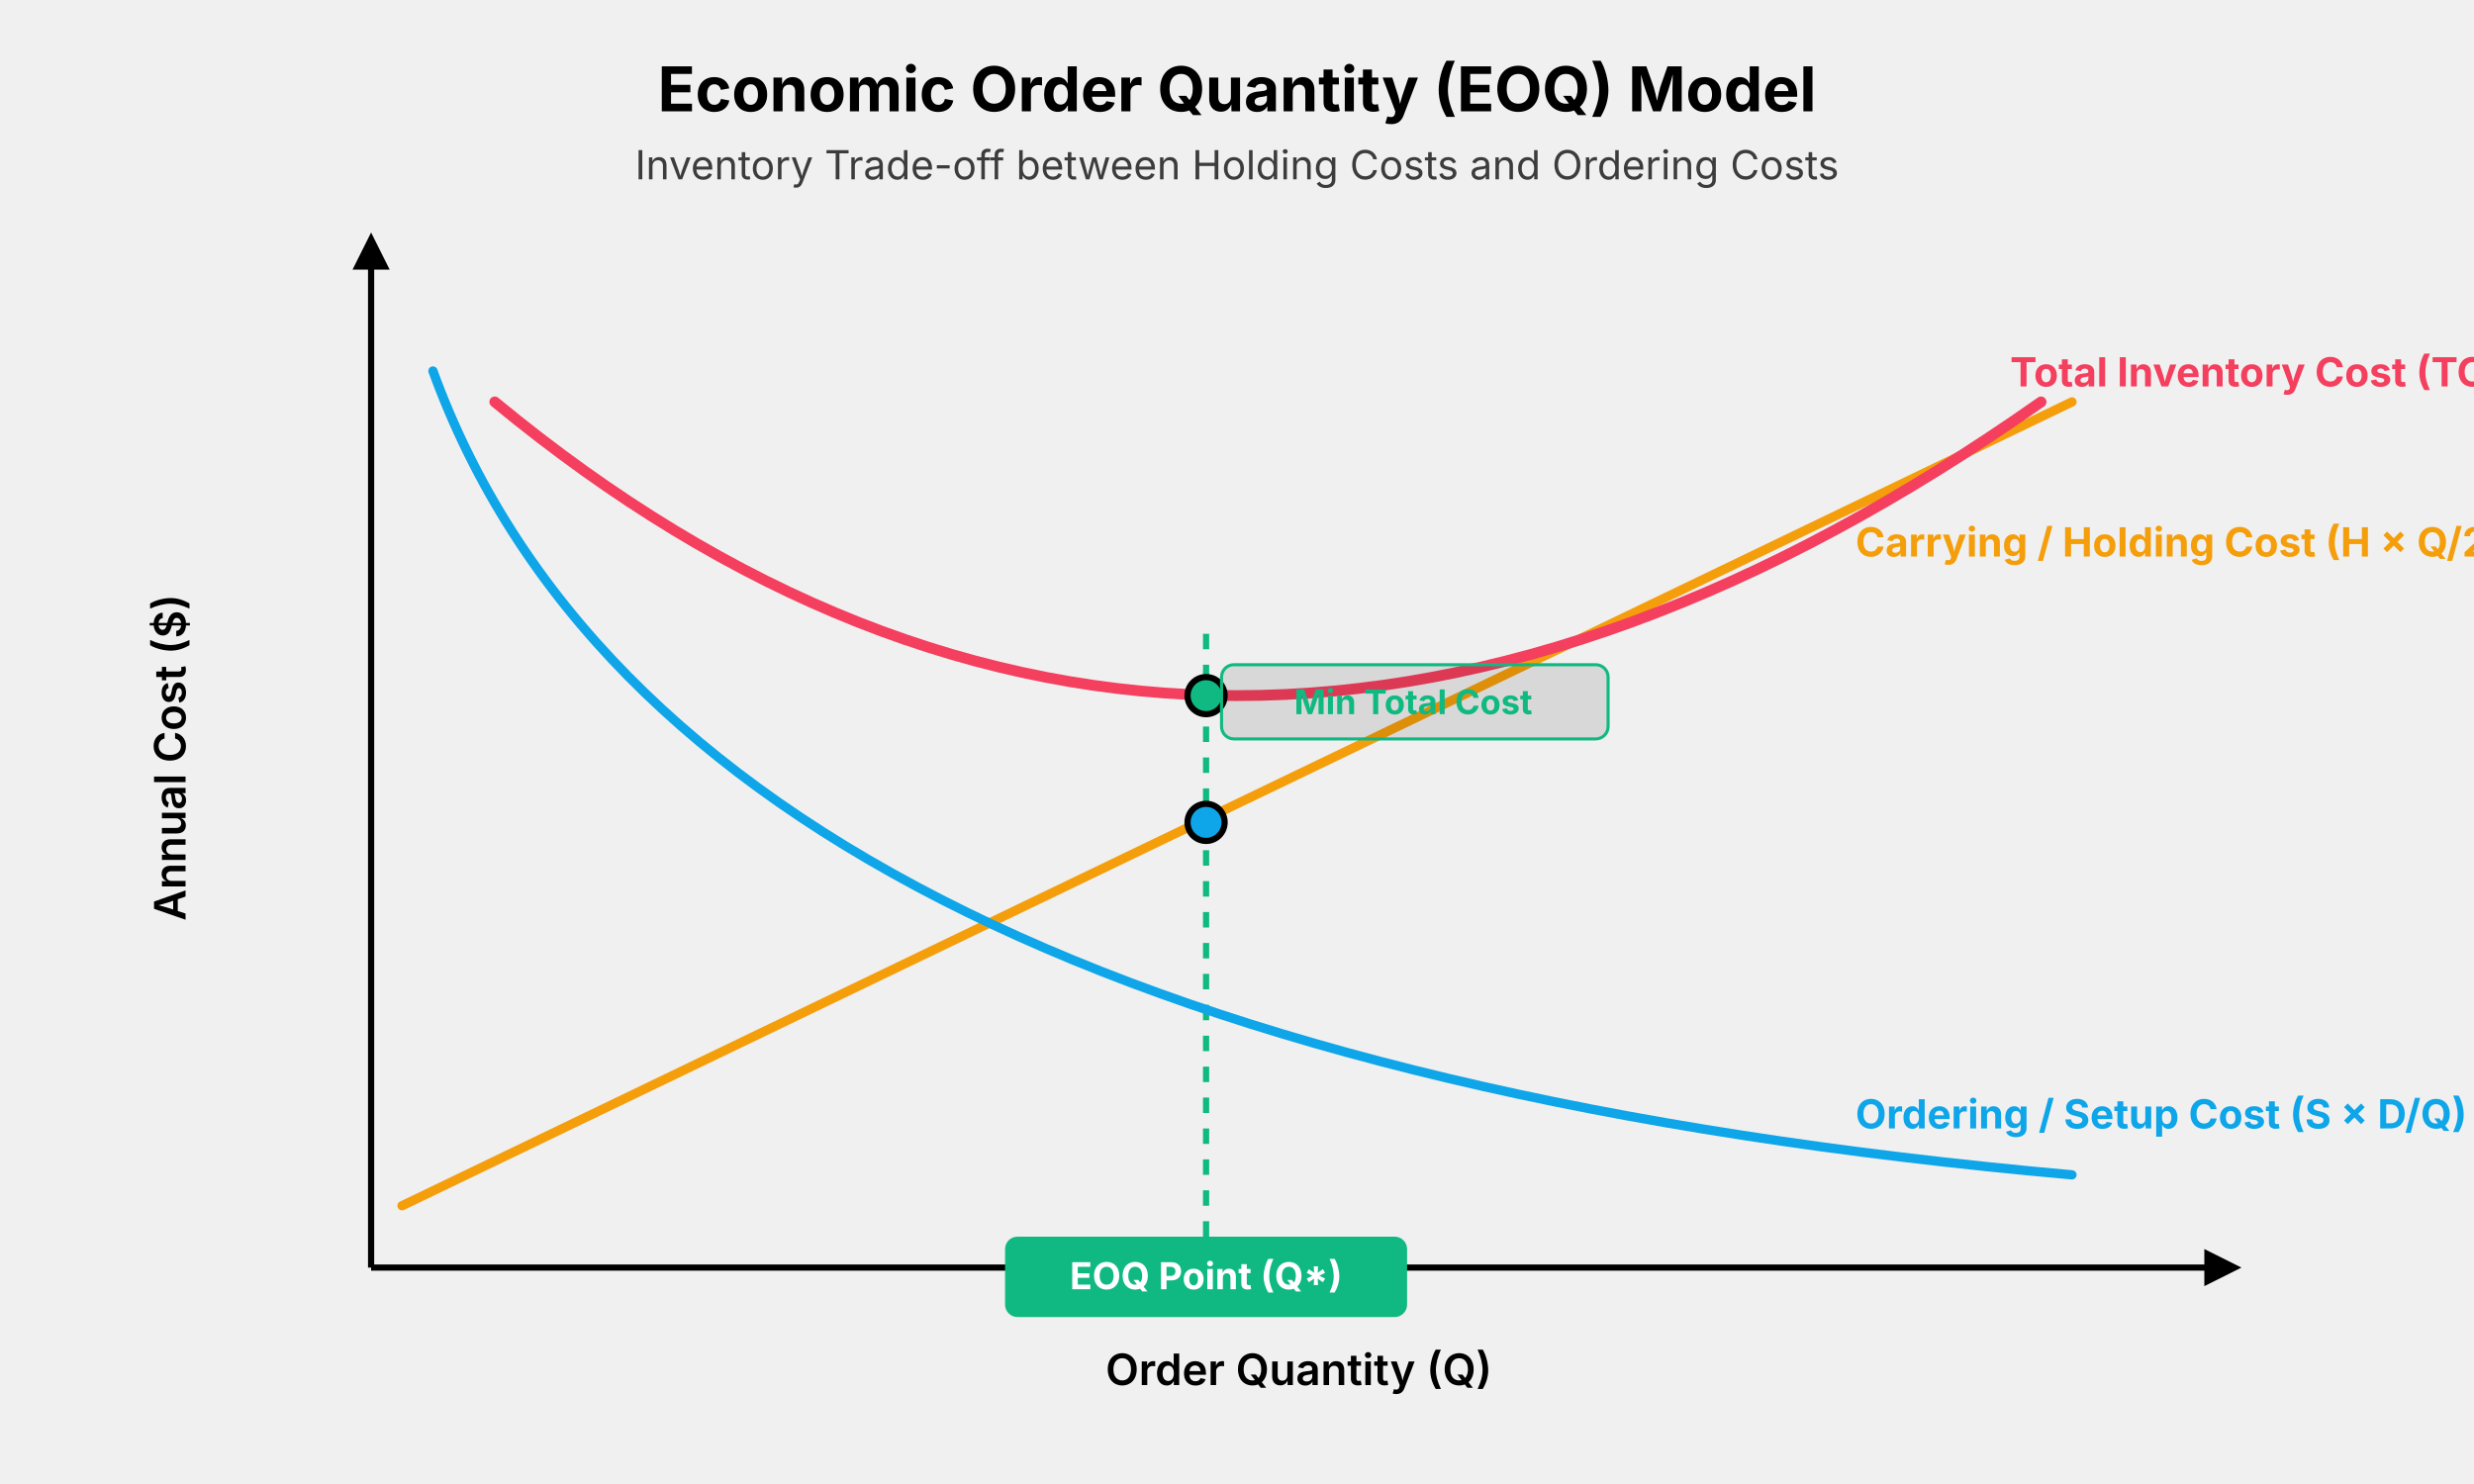
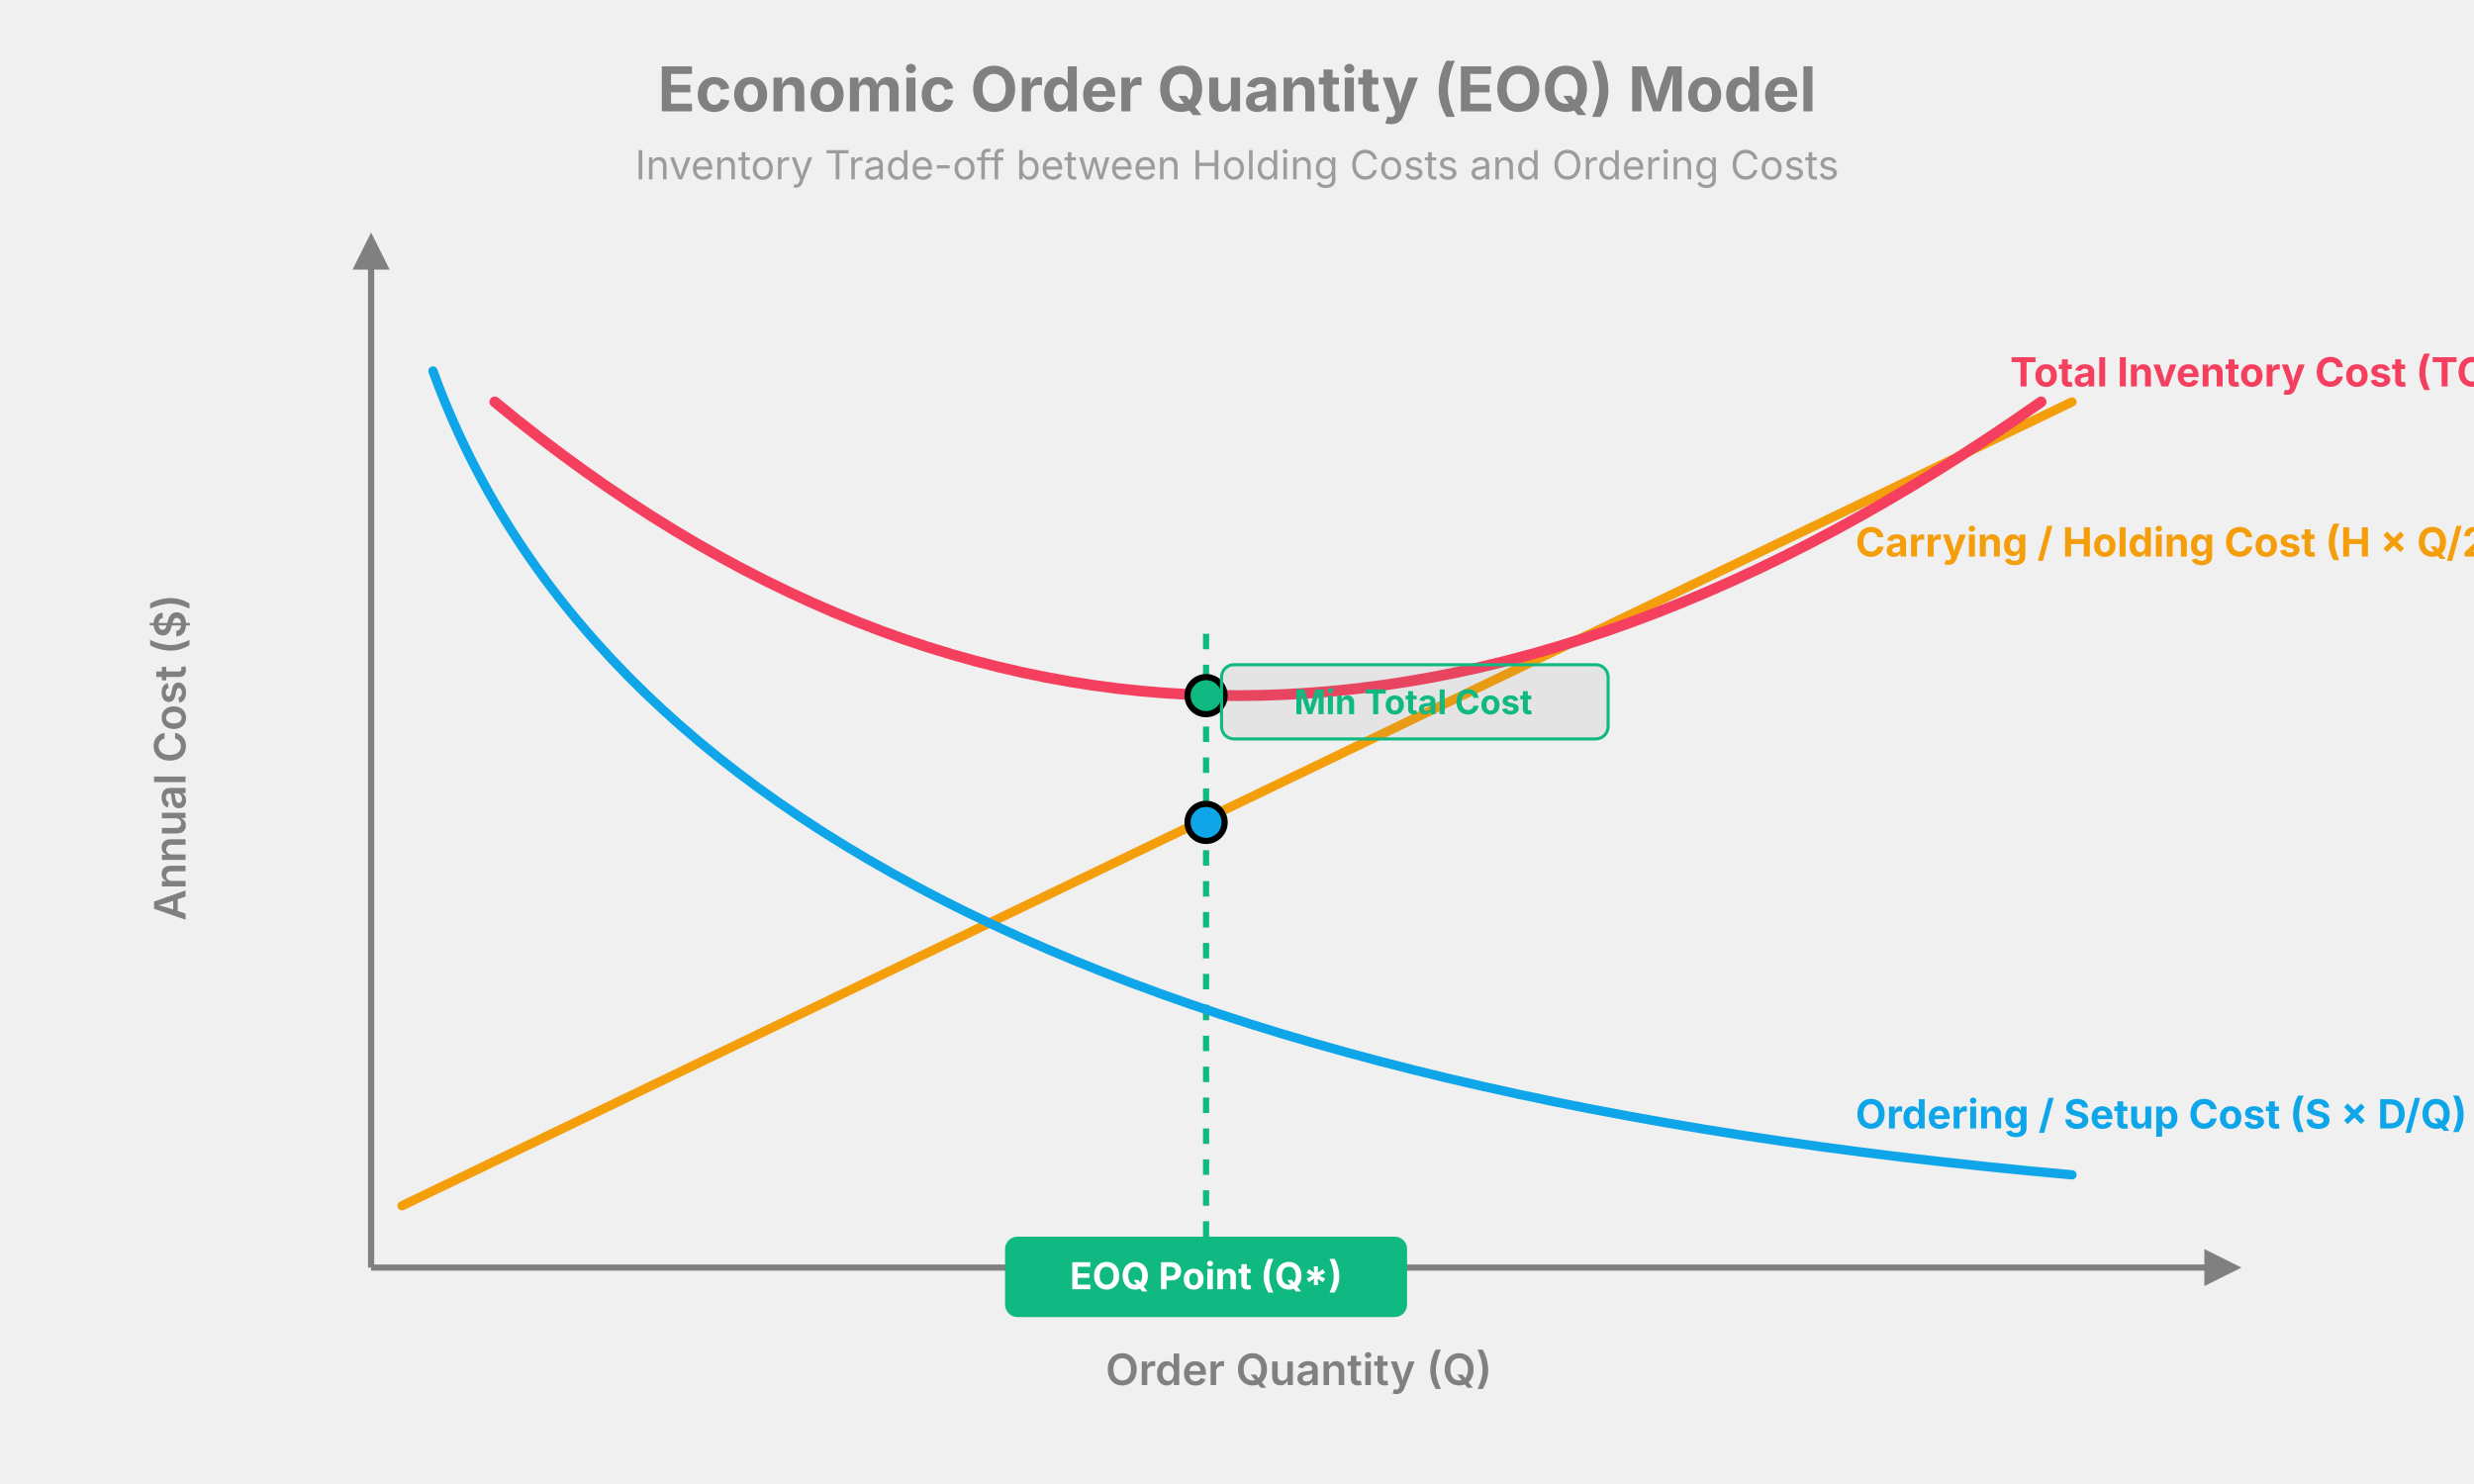
<svg xmlns="http://www.w3.org/2000/svg" viewBox="0 0 800 480" width="100%" height="100%" style="font-family: system-ui, -apple-system, sans-serif;">
  <defs>
    <marker id="arrow3" viewBox="0 0 10 10" refX="6" refY="5" markerWidth="6" markerHeight="6" orient="auto-start-reverse">
-       <path d="M 0 0 L 10 5 L 0 10 z" fill="currentColor" />
+       <path d="M 0 0 L 10 5 L 0 10 z" fill="grey" />
    </marker>
  </defs>
-   <text x="400" y="36" text-anchor="middle" font-size="20" font-weight="700" fill="currentColor">Economic Order Quantity (EOQ) Model</text>
-   <text x="400" y="58" text-anchor="middle" font-size="13" fill="currentColor" opacity="0.75">Inventory Trade-off between Holding Costs and Ordering Costs</text>
-   <line x1="120" y1="410" x2="120" y2="80" stroke="currentColor" stroke-width="2" marker-end="url(#arrow3)" />
-   <line x1="120" y1="410" x2="720" y2="410" stroke="currentColor" stroke-width="2" marker-end="url(#arrow3)" />
-   <text x="60" y="245" font-size="14" font-weight="600" fill="currentColor" transform="rotate(-90 60 245)" text-anchor="middle">Annual Cost ($)</text>
-   <text x="420" y="448" font-size="14" font-weight="600" fill="currentColor" text-anchor="middle">Order Quantity (Q)</text>
+   <text x="400" y="36" text-anchor="middle" font-size="20" font-weight="700" fill="grey">Economic Order Quantity (EOQ) Model</text>
+   <text x="400" y="58" text-anchor="middle" font-size="13" fill="grey" opacity="0.75">Inventory Trade-off between Holding Costs and Ordering Costs</text>
+   <line x1="120" y1="410" x2="120" y2="80" stroke="grey" stroke-width="2" marker-end="url(#arrow3)" />
+   <line x1="120" y1="410" x2="720" y2="410" stroke="grey" stroke-width="2" marker-end="url(#arrow3)" />
+   <text x="60" y="245" font-size="14" font-weight="600" fill="grey" transform="rotate(-90 60 245)" text-anchor="middle">Annual Cost ($)</text>
+   <text x="420" y="448" font-size="14" font-weight="600" fill="grey" text-anchor="middle">Order Quantity (Q)</text>
  <line x1="390" y1="410" x2="390" y2="200" stroke="#10b981" stroke-width="2" stroke-dasharray="5 5" />
  <line x1="130" y1="390" x2="670" y2="130" stroke="#f59e0b" stroke-width="3" stroke-linecap="round" />
  <path d="M 140 120 Q 220 340 670 380" fill="none" stroke="#0ea5e9" stroke-width="3" stroke-linecap="round" />
  <path d="M 160 130 Q 390 320 660 130" fill="none" stroke="#f43f5e" stroke-width="3.5" stroke-linecap="round" />
  <circle cx="390" cy="266" r="6" fill="#0ea5e9" stroke="currentColor" stroke-width="2" />
  <circle cx="390" cy="225" r="6" fill="#10b981" stroke="currentColor" stroke-width="2" />
  <text x="650" y="125" font-size="13" font-weight="700" fill="#f43f5e">Total Inventory Cost (TC)</text>
  <text x="600" y="180" font-size="13" font-weight="700" fill="#f59e0b">Carrying / Holding Cost (H × Q/2)</text>
  <text x="600" y="365" font-size="13" font-weight="700" fill="#0ea5e9">Ordering / Setup Cost (S × D/Q)</text>
  <g transform="translate(325, 400)">
    <rect x="0" y="0" width="130" height="26" rx="4" fill="#10b981" />
    <text x="65" y="17" font-size="12" font-weight="700" fill="#ffffff" text-anchor="middle">EOQ Point (Q*)</text>
  </g>
  <g transform="translate(395, 215)">
-     <rect x="0" y="0" width="125" height="24" rx="4" fill="currentColor" fill-opacity="0.1" stroke="#10b981" stroke-width="1" />
+     <rect x="0" y="0" width="125" height="24" rx="4" fill="grey" fill-opacity="0.1" stroke="#10b981" stroke-width="1" />
    <text x="62" y="16" font-size="11" font-weight="700" fill="#10b981" text-anchor="middle">Min Total Cost</text>
  </g>
</svg>
